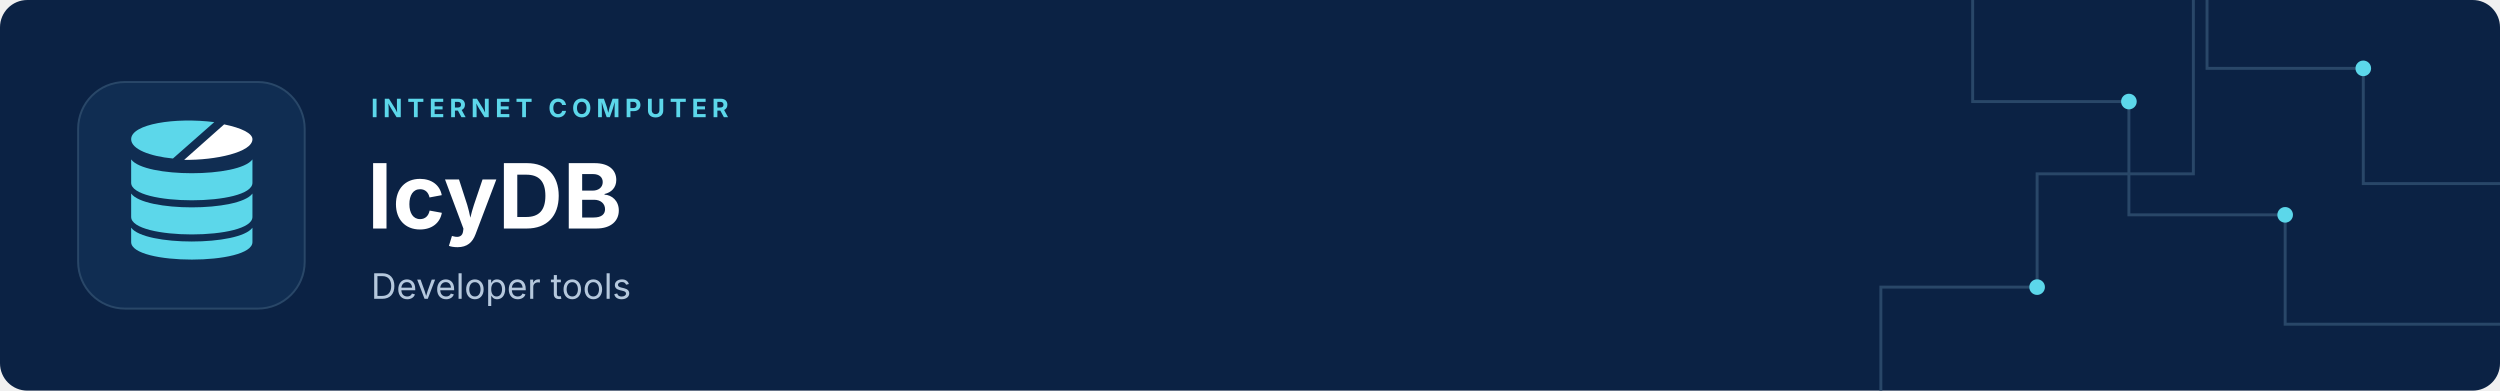
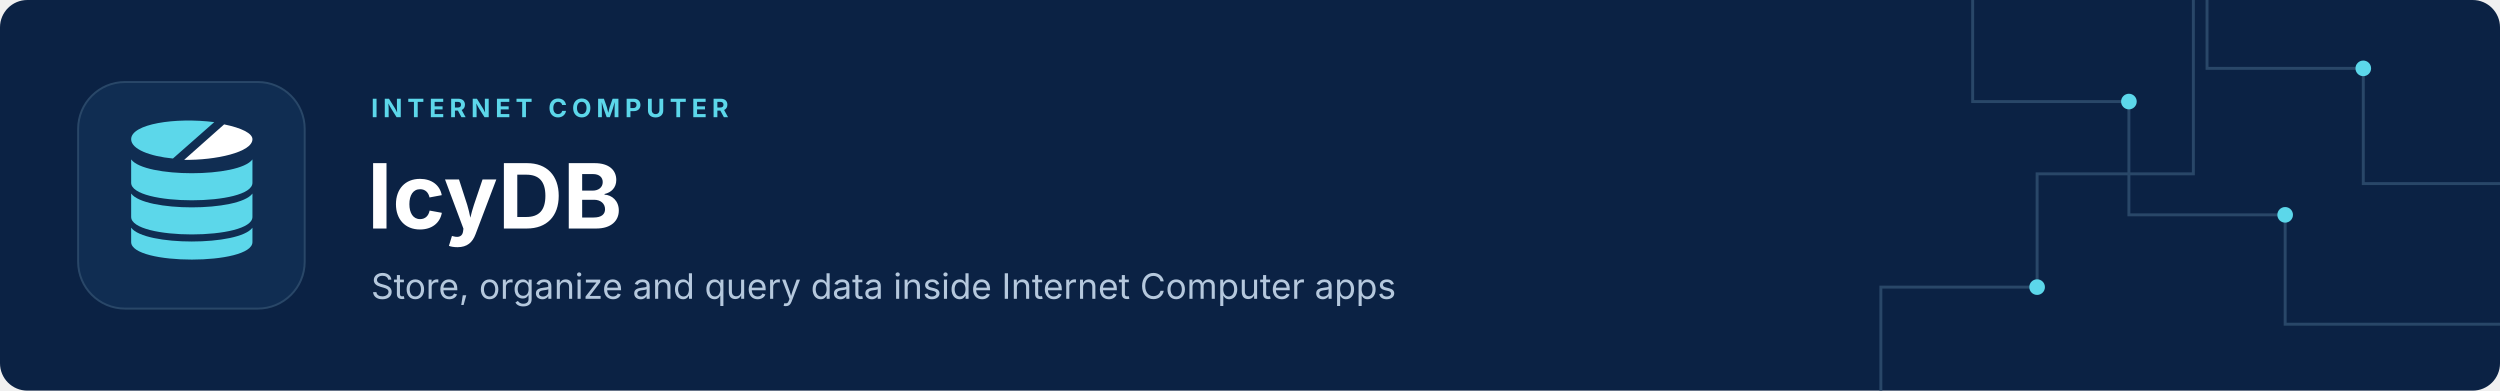
<svg xmlns="http://www.w3.org/2000/svg" width="1280" height="200" viewBox="0 0 1280 200" role="img" aria-labelledby="title desc">
  <rect width="1280" height="200" rx="14" fill="#0B2244" />
  <path d="M1010 0V52H1090V110H1170V166H1280M1130 0V35H1210V94H1280M963 200V147H1043V89H1123V0" fill="none" stroke="#294768" stroke-width="1.5" />
  <g fill="#5CD7EA">
    <circle cx="1090" cy="52" r="4" />
    <circle cx="1170" cy="110" r="4" />
    <circle cx="1043" cy="147" r="4" />
    <circle cx="1210" cy="35" r="4" />
  </g>
  <rect x="40" y="42" width="116" height="116" rx="24" fill="#102D52" stroke="#294768" />
  <g transform="translate(66 60) scale(.23)">
    <g fill="#5CD7EA">
      <path d="M5 94C35 135 245 135 275 94V146C275 198 5 198 5 146Z" />
      <path d="M5 170C35 211 245 211 275 170V222C275 274 5 274 5 222Z" />
      <path d="M5 246C35 287 245 287 275 246V278C275 330 5 330 5 278Z" />
      <path d="M98 92C46 87 5 71 5 49C5 15 103 0 190 11Z" />
    </g>
    <path fill="#FFFFFF" d="M123 95L212 16C251 24 275 36 275 49C275 78 193 96 123 95Z" />
  </g>
  <g font-family="Inter, Arial, sans-serif">
    <text x="190" y="60" fill="#5CD7EA" font-size="13" font-weight="700" letter-spacing="2.5">INTERNET COMPUTER</text>
    <text x="188" y="117" fill="#FFFFFF" font-size="46" font-weight="700">IcyDB</text>
-     <text x="190" y="153" fill="#B5C8DD" font-size="18">Developer tools</text>
+     <text x="190" y="153" fill="#B5C8DD" font-size="18">Store, organize and query data inside Internet Computer apps</text>
  </g>
</svg>
